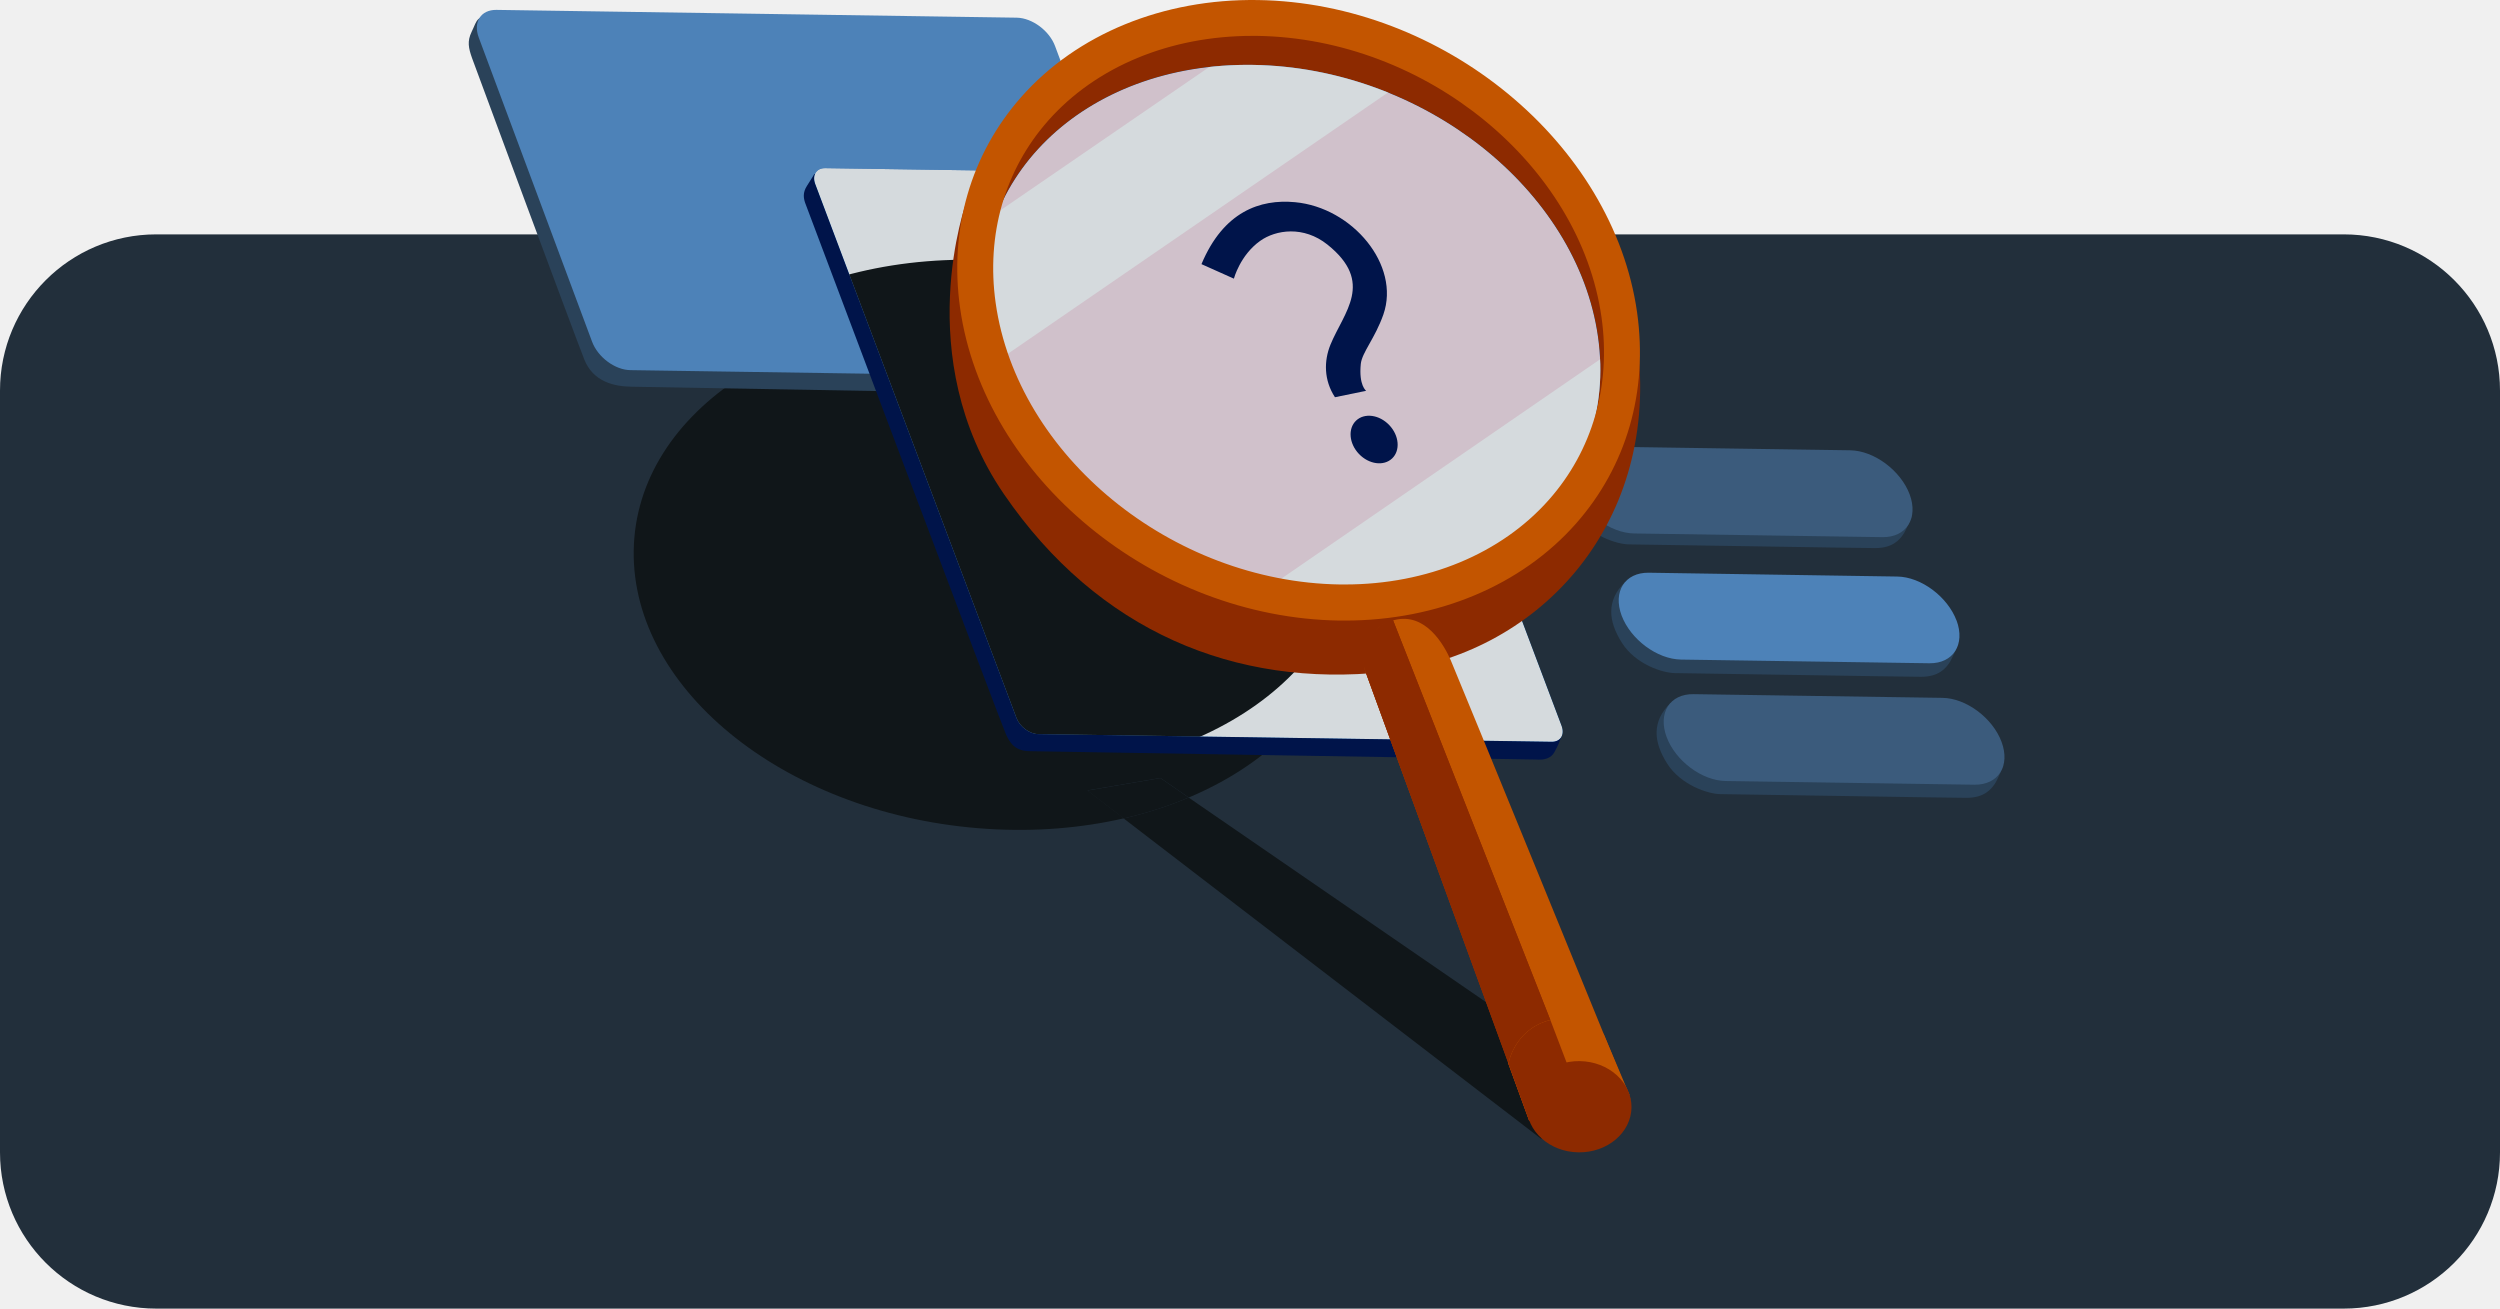
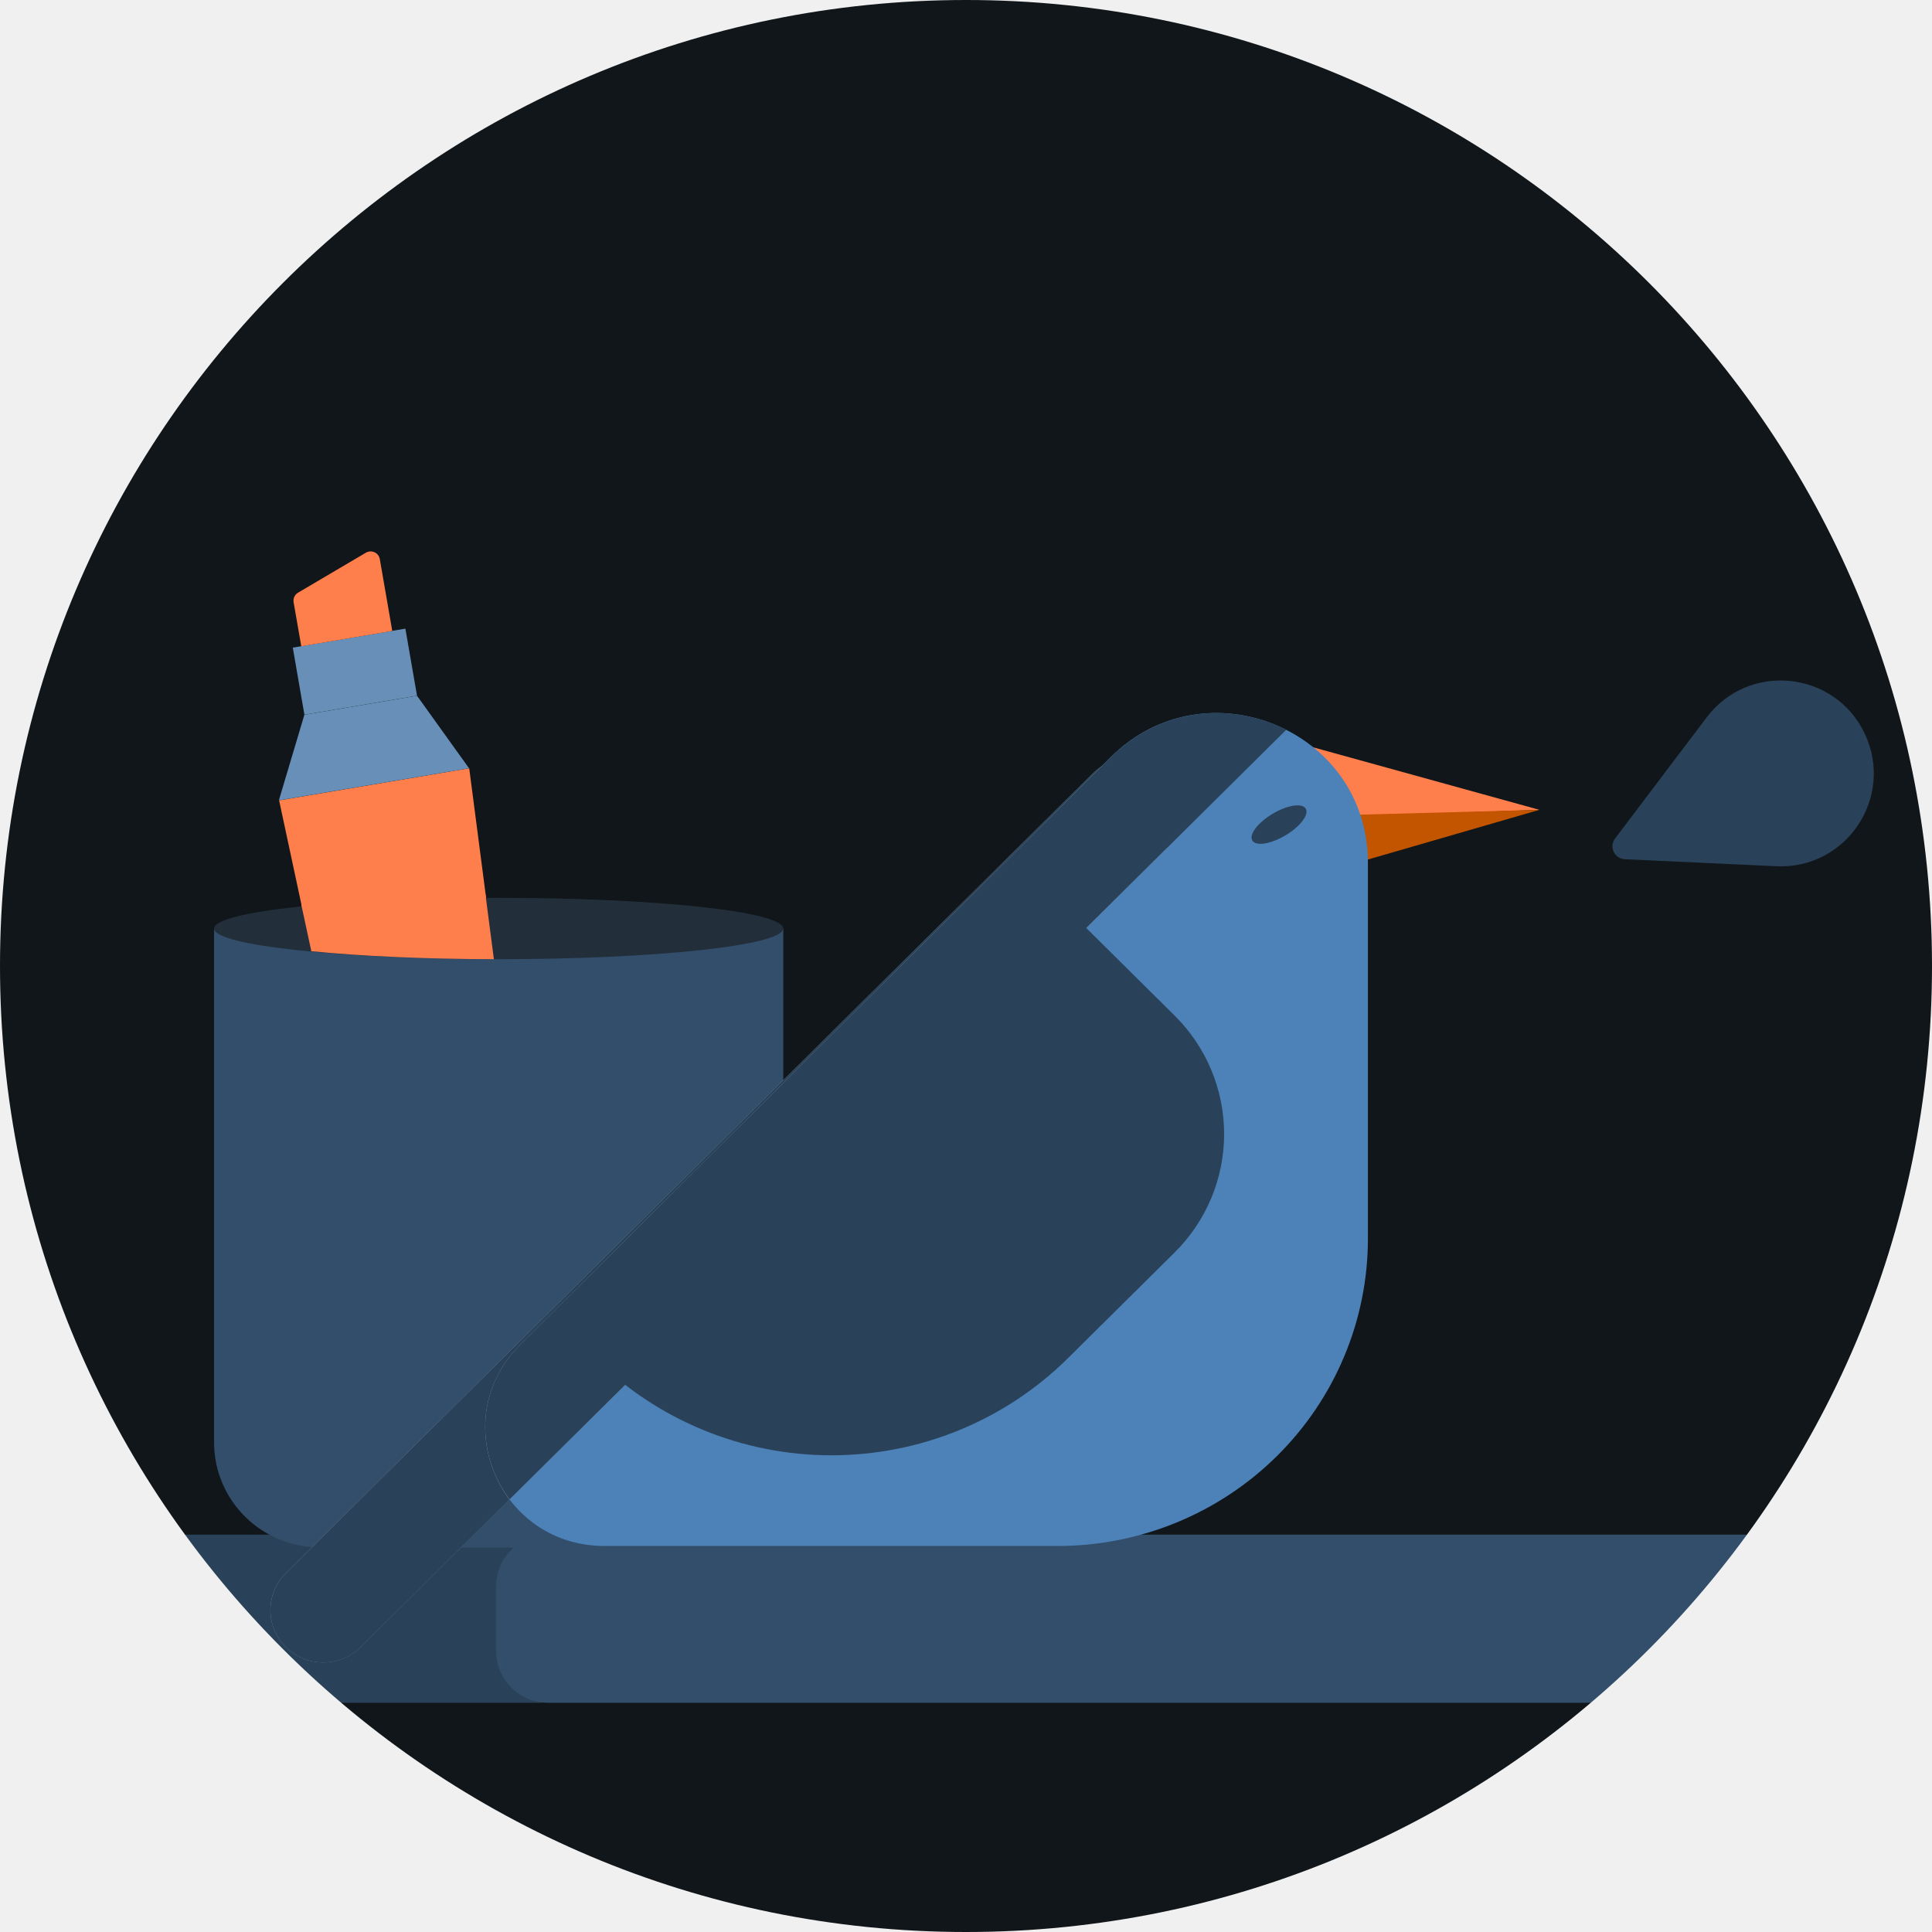
- <svg xmlns="http://www.w3.org/2000/svg" width="128" height="67" viewBox="0 0 128 67" fill="none">
-   <rect y="12" width="128" height="55" rx="8" fill="#222F3B" />
-   <path d="M83.434 56.365L78.903 58.305L57.531 41.905C58.707 41.632 59.821 41.275 60.857 40.834L83.434 56.365Z" fill="#101619" />
-   <path d="M50.919 16.296C61.017 16.94 69.112 23.32 69.007 30.54C68.938 35.028 65.716 38.789 60.863 40.834L59.414 39.832L55.681 40.469L57.544 41.898C55.38 42.395 53.013 42.598 50.534 42.437C40.436 41.793 32.341 35.413 32.446 28.194C32.551 20.974 40.828 15.645 50.926 16.289L50.919 16.296Z" fill="#101619" />
-   <path d="M59.407 39.832L60.857 40.833C59.82 41.275 58.707 41.632 57.53 41.905L55.668 40.476L59.4 39.839L59.407 39.832Z" fill="#101619" />
-   <path fill-rule="evenodd" clip-rule="evenodd" d="M102.571 39.203C102.571 39.203 102.277 39.945 102.109 40.169C101.941 40.393 101.611 40.849 100.687 40.849C99.763 40.849 88.684 40.659 88.089 40.659C87.494 40.659 86.079 40.218 85.365 39.105C84.651 37.984 84.567 36.941 85.526 35.996L97.564 37.27L102.571 39.203Z" fill="#2A4259" />
-   <path fill-rule="evenodd" clip-rule="evenodd" d="M95.239 31.073L83.201 29.799C82.242 30.744 82.333 31.788 83.04 32.908C83.748 34.029 85.162 34.463 85.764 34.463C86.367 34.463 97.445 34.652 98.362 34.652C99.279 34.652 99.616 34.203 99.784 33.972C99.952 33.741 100.246 33.006 100.246 33.006L95.239 31.073Z" fill="#2A4259" />
-   <path fill-rule="evenodd" clip-rule="evenodd" d="M92.886 24.483L80.849 23.209C79.889 24.154 79.98 25.198 80.688 26.318C81.402 27.439 82.809 27.873 83.412 27.873C84.014 27.873 95.092 28.062 96.01 28.062C96.927 28.062 97.263 27.614 97.431 27.383C97.599 27.151 97.893 26.416 97.893 26.416L92.886 24.483Z" fill="#2A4259" />
-   <path d="M102.48 37.985C102.935 39.21 102.319 40.191 101.093 40.177L88.362 39.988C87.144 39.974 85.785 38.958 85.33 37.733C84.875 36.507 85.491 35.52 86.716 35.541L99.448 35.73C100.666 35.744 102.024 36.759 102.48 37.985Z" fill="#3B5B7C" />
-   <path d="M100.176 31.767C100.631 32.992 100.008 33.973 98.789 33.959L86.066 33.77C84.84 33.749 83.489 32.74 83.026 31.515C82.571 30.289 83.194 29.309 84.413 29.323L97.137 29.519C98.355 29.533 99.714 30.548 100.176 31.774V31.767Z" fill="#4D82B8" />
-   <path d="M97.774 25.31C98.229 26.535 97.606 27.516 96.388 27.502L83.663 27.313C82.445 27.292 81.087 26.283 80.624 25.058C80.169 23.832 80.792 22.852 82.011 22.866L94.735 23.055C95.953 23.076 97.312 24.084 97.774 25.31Z" fill="#3B5B7C" />
-   <path fill-rule="evenodd" clip-rule="evenodd" d="M47.335 20.065C47.335 20.065 33.176 19.812 32.314 19.799C31.453 19.785 30.375 19.553 29.919 18.412C29.464 17.27 24.352 3.496 24.17 2.978C23.988 2.46 23.911 2.117 24.149 1.626C24.31 1.297 24.352 1.094 24.513 0.961C24.835 0.681 25.333 0.793 25.466 0.828C34.485 1.143 43.498 1.458 52.517 1.767L55.934 11.353L47.328 20.065H47.335Z" fill="#2A4259" />
-   <path d="M59.822 17.929C60.116 18.727 59.717 19.357 58.925 19.35L32.28 18.951C31.489 18.944 30.606 18.286 30.312 17.488L24.514 1.927C24.213 1.129 24.619 0.499 25.41 0.506L52.056 0.905C52.847 0.919 53.729 1.57 54.023 2.369L59.822 17.929Z" fill="#4D82B8" />
-   <path fill-rule="evenodd" clip-rule="evenodd" d="M79.967 37.642C79.918 37.789 79.841 38.013 79.715 38.265C79.603 38.489 79.547 38.601 79.442 38.692C79.169 38.944 78.749 38.889 78.637 38.889C77.937 38.882 53.287 38.468 52.734 38.461C52.181 38.454 51.809 38.272 51.515 37.621C51.221 36.97 41.396 10.829 41.263 10.492C41.13 10.163 41.088 9.869 41.319 9.512C41.55 9.155 41.697 8.903 41.697 8.903L64.659 19.617C69.764 25.625 74.869 31.634 79.967 37.642Z" fill="#00144A" />
-   <path fill-rule="evenodd" clip-rule="evenodd" d="M42.251 8.609L68.525 9.001C68.98 9.001 69.484 9.379 69.652 9.834L79.953 37.166C80.121 37.621 79.897 37.985 79.442 37.978L53.168 37.586C52.713 37.586 52.209 37.208 52.041 36.753L41.74 9.421C41.572 8.966 41.796 8.602 42.251 8.609Z" fill="#4D82B8" />
-   <mask id="mask0_4038_83156" style="mask-type:luminance" maskUnits="userSpaceOnUse" x="41" y="8" width="40" height="30">
-     <path d="M42.252 8.609L68.526 9.001C68.981 9.001 69.485 9.379 69.653 9.834L79.954 37.166C80.122 37.621 79.898 37.985 79.443 37.978L53.169 37.586C52.714 37.586 52.209 37.208 52.041 36.753L41.74 9.421C41.572 8.966 41.797 8.602 42.252 8.609Z" fill="white" />
+ <svg xmlns="http://www.w3.org/2000/svg" width="128" height="128" viewBox="0 0 128 128" fill="none">
+   <mask id="mask0_4525_144314" style="mask-type:alpha" maskUnits="userSpaceOnUse" x="0" y="0" width="128" height="128">
+     <circle cx="64" cy="64" r="64" fill="#EBF8FF" />
  </mask>
-   <g mask="url(#mask0_4038_83156)">
-     <path fill-rule="evenodd" clip-rule="evenodd" d="M42.251 8.609L68.525 9.001C68.981 9.001 69.485 9.379 69.653 9.834L79.954 37.166C80.122 37.621 79.898 37.985 79.443 37.978L53.169 37.586C52.713 37.586 52.209 37.208 52.041 36.753L41.74 9.421C41.572 8.966 41.796 8.602 42.251 8.609Z" fill="#D5DADD" />
-     <path fill-rule="evenodd" clip-rule="evenodd" d="M51.123 13.35C61.221 13.994 69.317 20.374 69.211 27.594C69.106 34.813 60.829 40.142 50.731 39.498C40.633 38.854 32.538 32.475 32.643 25.255C32.748 18.035 41.026 12.706 51.123 13.35Z" fill="#101619" />
+   <g mask="url(#mask0_4525_144314)">
+     <path d="M204.387 -33.627H-45.104C-46.73 -33.629 -48.341 -33.31 -49.844 -32.688C-51.346 -32.067 -52.712 -31.156 -53.863 -30.006C-55.013 -28.857 -55.926 -27.492 -56.548 -25.99C-57.171 -24.487 -57.492 -22.877 -57.492 -21.251V125.402C-57.492 128.687 -56.187 131.838 -53.863 134.161C-51.54 136.484 -48.389 137.79 -45.104 137.79H204.387C207.673 137.79 210.824 136.484 213.147 134.161C215.47 131.838 216.775 128.687 216.775 125.402V-21.251C216.775 -22.877 216.455 -24.487 215.832 -25.99C215.209 -27.492 214.297 -28.857 213.146 -30.006C211.996 -31.156 210.63 -32.067 209.127 -32.688C207.624 -33.31 206.014 -33.629 204.387 -33.627V-33.627Z" fill="#101619" />
+     <rect x="-33.815" y="101.672" width="72.893" height="11.142" rx="3.428" fill="#2A4259" />
+     <rect x="32.875" y="101.672" width="161.295" height="11.142" rx="3.428" fill="#324E6B" />
+     <path d="M18.491 53.026L31.087 50.899L34.599 77.871C34.655 78.302 34.541 78.737 34.279 79.086C34.018 79.436 33.629 79.671 33.195 79.744L26.154 80.928C25.718 81.004 25.27 80.91 24.903 80.666C24.537 80.422 24.281 80.047 24.189 79.62L18.491 53.026Z" fill="#FF7F4C" />
+     <path d="M14.182 61.516H51.894V95.575C51.894 97.419 51.151 99.188 49.83 100.492C48.508 101.796 46.715 102.529 44.846 102.529H21.23C19.36 102.529 17.568 101.796 16.246 100.492C14.925 99.188 14.182 97.419 14.182 95.575V61.516Z" fill="#324E6B" />
+     <path d="M33.036 63.549C43.449 63.549 51.891 62.639 51.891 61.517C51.891 60.394 43.449 59.484 33.036 59.484C22.623 59.484 14.182 60.394 14.182 61.517C14.182 62.639 22.623 63.549 33.036 63.549Z" fill="#222F3B" />
+     <path d="M31.075 50.899L27.629 46.096L20.165 47.357L18.476 53.023L31.075 50.899Z" fill="#688FB7" />
+     <path d="M26.858 41.648L19.398 42.907L20.168 47.352L27.629 46.093L26.858 41.648Z" fill="#688FB7" />
+     <path d="M25.989 41.8L25.164 37.044C25.148 36.946 25.107 36.853 25.046 36.774C24.985 36.694 24.905 36.631 24.813 36.589C24.721 36.547 24.621 36.529 24.52 36.534C24.419 36.54 24.321 36.57 24.235 36.621L19.751 39.264C19.642 39.327 19.556 39.421 19.502 39.533C19.449 39.646 19.431 39.771 19.451 39.894L19.961 42.818L25.989 41.8Z" fill="#FF7F4C" />
+     <path d="M20.627 63.022C23.872 63.342 28.091 63.54 32.721 63.549L32.158 59.22C28.082 59.248 24.01 59.483 19.958 59.924L20.627 63.022Z" fill="#FF7F4C" />
+     <path d="M81.59 48.016L101.991 53.654L79.629 54.431L81.59 48.016Z" fill="#FF7F4C" />
+     <path d="M89.241 57.347L101.991 53.654L87.475 54.042L89.241 57.347Z" fill="#C35500" />
+     <path d="M70.087 102.425H40.046C33.029 102.425 29.506 94.022 34.447 89.094L55.836 67.817L73.577 50.17C79.859 43.921 90.628 48.321 90.628 57.152V82.054C90.629 87.455 88.466 92.634 84.614 96.454C80.761 100.274 75.537 102.422 70.087 102.425V102.425Z" fill="#4D82B8" />
+     <path opacity="0.5" d="M77.355 56.138C78.722 54.783 78.723 52.586 77.356 51.232C75.99 49.877 73.773 49.878 72.406 51.233L18.94 104.221C17.573 105.576 17.572 107.773 18.939 109.127C20.305 110.482 22.521 110.481 23.889 109.126L77.355 56.138Z" fill="#D5DADD" />
+     <path d="M70.075 59.607L77.822 67.284C79.922 69.366 81.102 72.189 81.102 75.132C81.102 78.076 79.922 80.898 77.822 82.98L70.755 89.983C66.6 94.102 60.965 96.416 55.088 96.418C49.211 96.419 43.574 94.107 39.417 89.99V89.99L70.075 59.607Z" fill="#2A4259" />
+     <path d="M34.46 89.094L55.849 67.817L73.591 50.17C76.958 46.82 73.793 54.287 77.39 56.102C78.032 55.45 78.388 54.572 78.382 53.661C78.376 52.75 78.008 51.877 77.358 51.233C76.702 50.583 75.812 50.218 74.884 50.218C73.956 50.218 73.066 50.583 72.409 51.233L18.94 104.224C18.284 104.875 17.916 105.757 17.916 106.676C17.916 107.596 18.284 108.478 18.94 109.129V109.129C19.265 109.451 19.651 109.706 20.076 109.881C20.5 110.055 20.956 110.145 21.416 110.145C21.875 110.145 22.331 110.055 22.755 109.881C23.18 109.706 23.566 109.451 23.891 109.129L33.757 99.352C31.576 96.445 31.421 92.117 34.46 89.094Z" fill="#2A4259" />
+     <path d="M73.591 50.17L55.849 67.816L34.46 89.093C31.421 92.116 31.576 96.445 33.764 99.341L85.184 48.384C85.194 48.372 85.204 48.36 85.216 48.349C81.624 46.534 76.958 46.819 73.591 50.17Z" fill="#2A4259" />
+     <path d="M82.968 55.686C83.203 56.081 84.187 55.928 85.165 55.345C86.142 54.762 86.744 53.97 86.509 53.575C86.274 53.181 85.29 53.333 84.312 53.916C83.335 54.499 82.733 55.291 82.968 55.686Z" fill="#2A4259" />
+     <path d="M107.002 55.552C106.586 56.102 106.957 56.893 107.646 56.925L117.695 57.391C122.324 57.605 125.522 52.823 123.555 48.628C121.588 44.433 115.866 43.832 113.071 47.528L107.002 55.552Z" fill="#2A4259" />
  </g>
-   <path fill-rule="evenodd" clip-rule="evenodd" d="M49.485 10.316C49.485 10.316 46.586 18.271 51.404 25.302C56.222 32.333 63.245 35.218 70.927 34.406C78.617 33.6 84.856 27.032 83.876 17.942C82.895 8.853 77.888 5.905 75.017 3.818C72.146 1.731 64.772 0.057 59.73 1.199C54.688 2.34 49.485 10.316 49.485 10.316Z" fill="#8D2A00" />
-   <path fill-rule="evenodd" clip-rule="evenodd" d="M64.156 3.322C72.839 3.455 80.745 9.687 81.817 17.243C82.888 24.799 76.712 30.829 68.028 30.696C59.345 30.563 51.439 24.33 50.367 16.774C49.296 9.211 55.472 3.189 64.156 3.322Z" fill="#4D82B8" />
-   <mask id="mask1_4038_83156" style="mask-type:luminance" maskUnits="userSpaceOnUse" x="50" y="3" width="32" height="28">
-     <path d="M64.157 3.323C72.84 3.456 80.746 9.688 81.817 17.244C82.889 24.8 76.713 30.83 68.029 30.697C59.346 30.564 51.44 24.331 50.368 16.775C49.297 9.212 55.473 3.19 64.157 3.323Z" fill="white" />
-   </mask>
-   <g mask="url(#mask1_4038_83156)">
-     <path fill-rule="evenodd" clip-rule="evenodd" d="M64.156 3.322C72.84 3.455 80.746 9.687 81.817 17.243C82.889 24.799 76.712 30.829 68.029 30.696C59.346 30.563 51.44 24.33 50.368 16.774C49.297 9.211 55.473 3.189 64.156 3.322Z" fill="#D0C1CB" />
-     <path fill-rule="evenodd" clip-rule="evenodd" d="M79.289 -8.492C79.955 -8.191 80.144 -7.329 80.536 -6.755C81.67 -5.144 82.805 -3.527 83.946 -1.916C83.022 -1.272 82.097 -0.635 81.173 0.01L80.459 -1.72C70.725 4.968 60.991 11.662 51.258 18.35C50.543 19.568 49.829 20.787 49.115 22.005C47.504 23.112 45.886 24.225 44.276 25.331C44.192 25.275 44.115 25.219 44.031 25.163C44.01 25.282 44.059 25.366 43.947 25.282C43.148 24.099 42.343 22.909 41.545 21.725C41.328 21.41 40.725 20.85 40.823 20.528L43.968 18.406C44.157 17.397 44.353 16.389 44.542 15.388L49.633 11.858C59.521 5.073 69.401 -1.706 79.289 -8.492ZM99.331 6.417C100.494 8.084 101.656 9.75 102.819 11.424C103.12 11.816 104.037 12.594 103.813 13.161C93.848 19.967 83.876 26.781 73.911 33.588C71.523 35.24 69.142 36.9 66.754 38.553C66.278 38.91 64.724 40.38 64.108 40.149L60.865 35.268C60.487 34.722 60.018 34.337 59.745 33.658C72.938 24.575 86.131 15.5 99.331 6.417Z" fill="#D5DADD" />
-   </g>
-   <path d="M68.862 31.773C68.771 31.773 68.673 31.773 68.582 31.773C59.093 31.633 50.382 24.456 49.157 15.772C48.589 11.739 49.696 7.901 52.287 4.967C55.137 1.739 59.556 -0.068 64.394 0.002C73.883 0.142 82.595 7.32 83.82 16.003C84.387 20.037 83.281 23.874 80.69 26.808C77.896 29.974 73.596 31.773 68.862 31.773ZM64.114 1.837C59.906 1.837 56.11 3.412 53.666 6.178C51.44 8.699 50.487 12.012 50.977 15.506C52.077 23.328 59.99 29.799 68.61 29.925C68.694 29.925 68.778 29.925 68.862 29.925C73.071 29.925 76.866 28.349 79.31 25.583C81.537 23.062 82.49 19.75 81.999 16.255C80.9 8.433 72.987 1.963 64.367 1.837C64.282 1.837 64.198 1.837 64.114 1.837Z" fill="#C35500" />
-   <path fill-rule="evenodd" clip-rule="evenodd" d="M78.344 57.431C78.344 57.431 70.165 35.065 69.927 34.427C69.688 33.79 69.808 32.145 71.397 31.745C72.987 31.346 73.932 33.013 74.275 33.797C74.618 34.581 83.477 56.283 83.477 56.283L81.376 57.032L78.344 57.438V57.431Z" fill="#C35500" />
-   <path fill-rule="evenodd" clip-rule="evenodd" d="M80.206 54.328L71.298 31.689C71.298 31.689 69.219 32.487 69.926 34.426C70.633 36.366 78.315 57.423 78.294 57.36C78.273 57.297 79.015 55.876 80.528 55.302L80.206 54.321V54.328Z" fill="#8D2A00" />
-   <path fill-rule="evenodd" clip-rule="evenodd" d="M80.206 54.328L71.298 31.689C71.298 31.689 69.219 32.487 69.926 34.426C70.633 36.366 78.315 57.423 78.294 57.36C78.273 57.297 79.015 55.876 80.528 55.302L80.206 54.321V54.328Z" fill="#8D2A00" />
-   <path fill-rule="evenodd" clip-rule="evenodd" d="M83.435 56.073L82.118 52.964C82.118 52.964 81.054 51.732 79.275 52.25C77.496 52.768 77.23 54.47 77.23 54.47L78.288 57.369L83.428 56.073H83.435Z" fill="#C35500" />
-   <mask id="mask2_4038_83156" style="mask-type:luminance" maskUnits="userSpaceOnUse" x="77" y="52" width="7" height="6">
-     <path d="M83.434 56.074L82.118 52.965C82.118 52.965 81.053 51.733 79.275 52.251C77.496 52.769 77.23 54.471 77.23 54.471L78.287 57.37L83.427 56.074H83.434Z" fill="white" />
-   </mask>
-   <g mask="url(#mask2_4038_83156)">
-     <path fill-rule="evenodd" clip-rule="evenodd" d="M79.247 51.879L80.339 54.743L78.987 58.168L78.518 59.029L77.076 57.159L75.962 53.154L79.247 51.879Z" fill="#8D2A00" />
-   </g>
-   <path fill-rule="evenodd" clip-rule="evenodd" d="M80.886 54.329C82.363 54.35 83.547 55.414 83.533 56.703C83.512 57.991 82.3 59.021 80.816 59C79.338 58.979 78.155 57.914 78.169 56.626C78.19 55.337 79.401 54.308 80.886 54.329Z" fill="#8D2A00" />
-   <path d="M61.515 13.524L63.175 14.267C63.175 14.267 63.49 13.069 64.519 12.334C65.325 11.76 66.746 11.55 67.965 12.523C70.388 14.463 68.805 15.976 68.119 17.649C67.783 18.476 67.776 19.463 68.35 20.338L69.947 20.009C69.947 20.009 69.561 19.736 69.673 18.63C69.737 18.041 70.402 17.32 70.829 16.102C71.711 13.574 69.246 10.625 66.305 10.352C64.512 10.184 62.643 10.835 61.515 13.524Z" fill="#00144A" />
-   <path d="M71.277 23.472C71.705 23.064 71.64 22.3 71.13 21.765C70.621 21.23 69.861 21.127 69.432 21.535C69.004 21.943 69.069 22.707 69.578 23.242C70.088 23.777 70.848 23.88 71.277 23.472Z" fill="#00144A" />
</svg>
